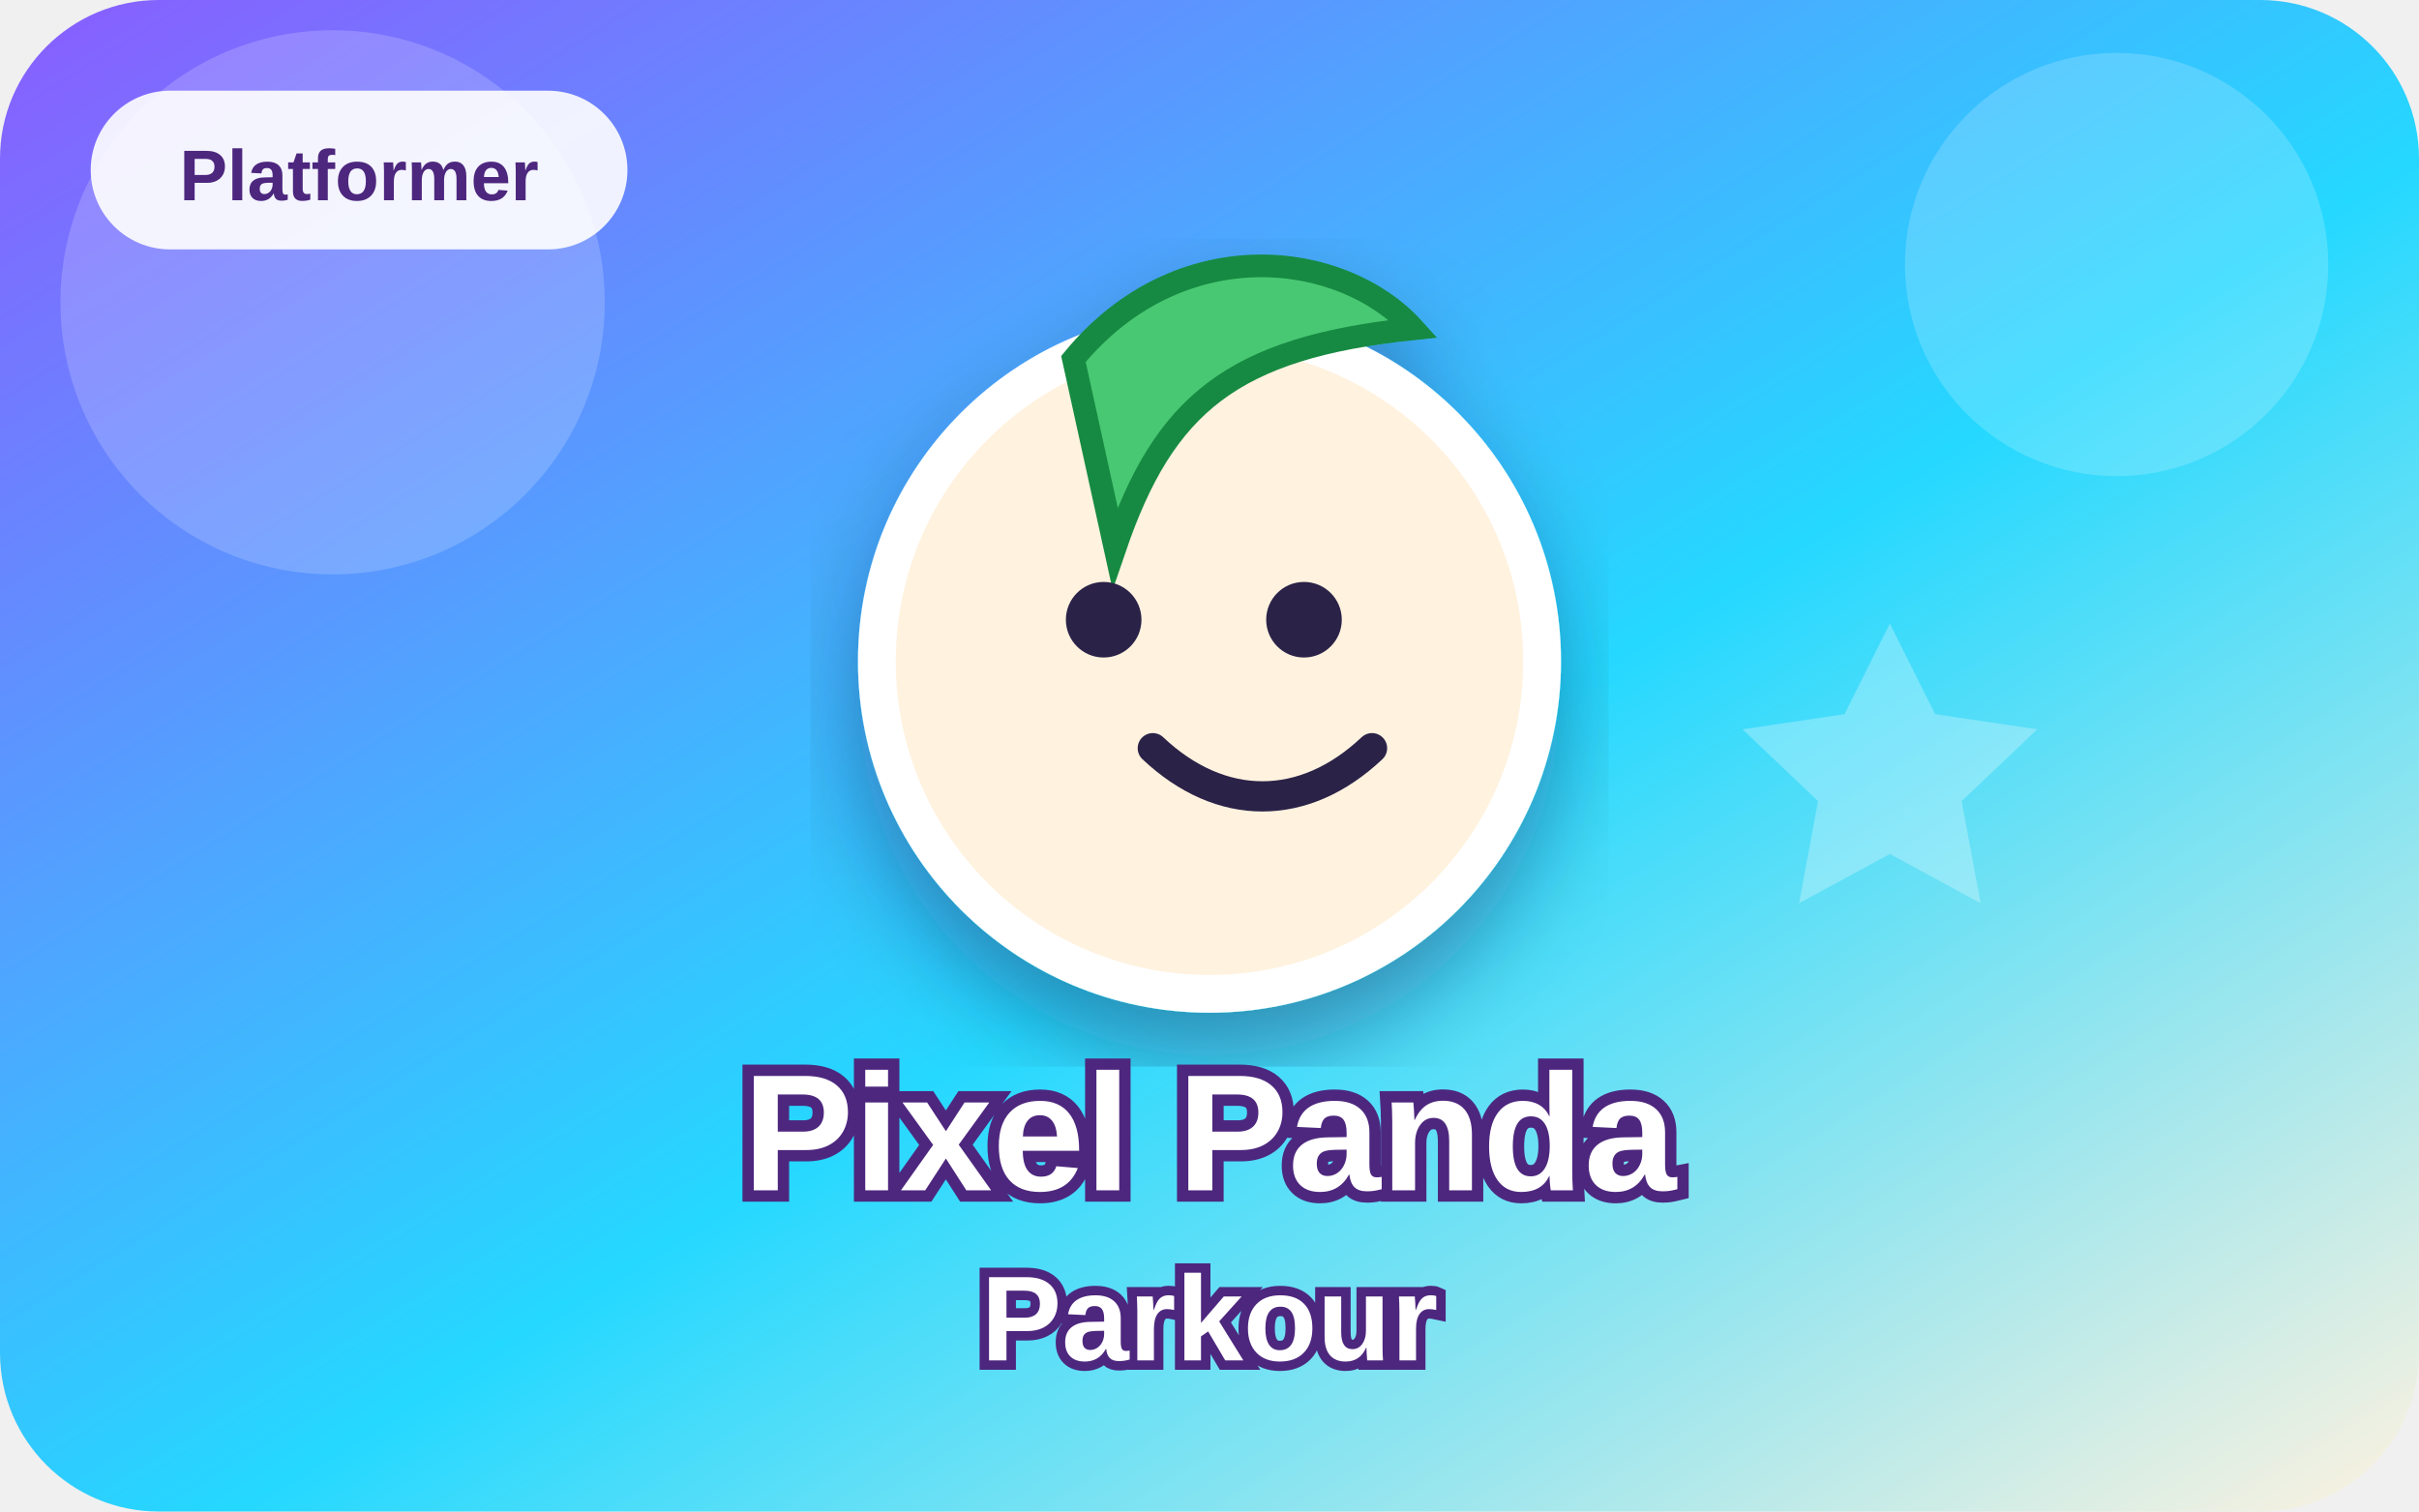
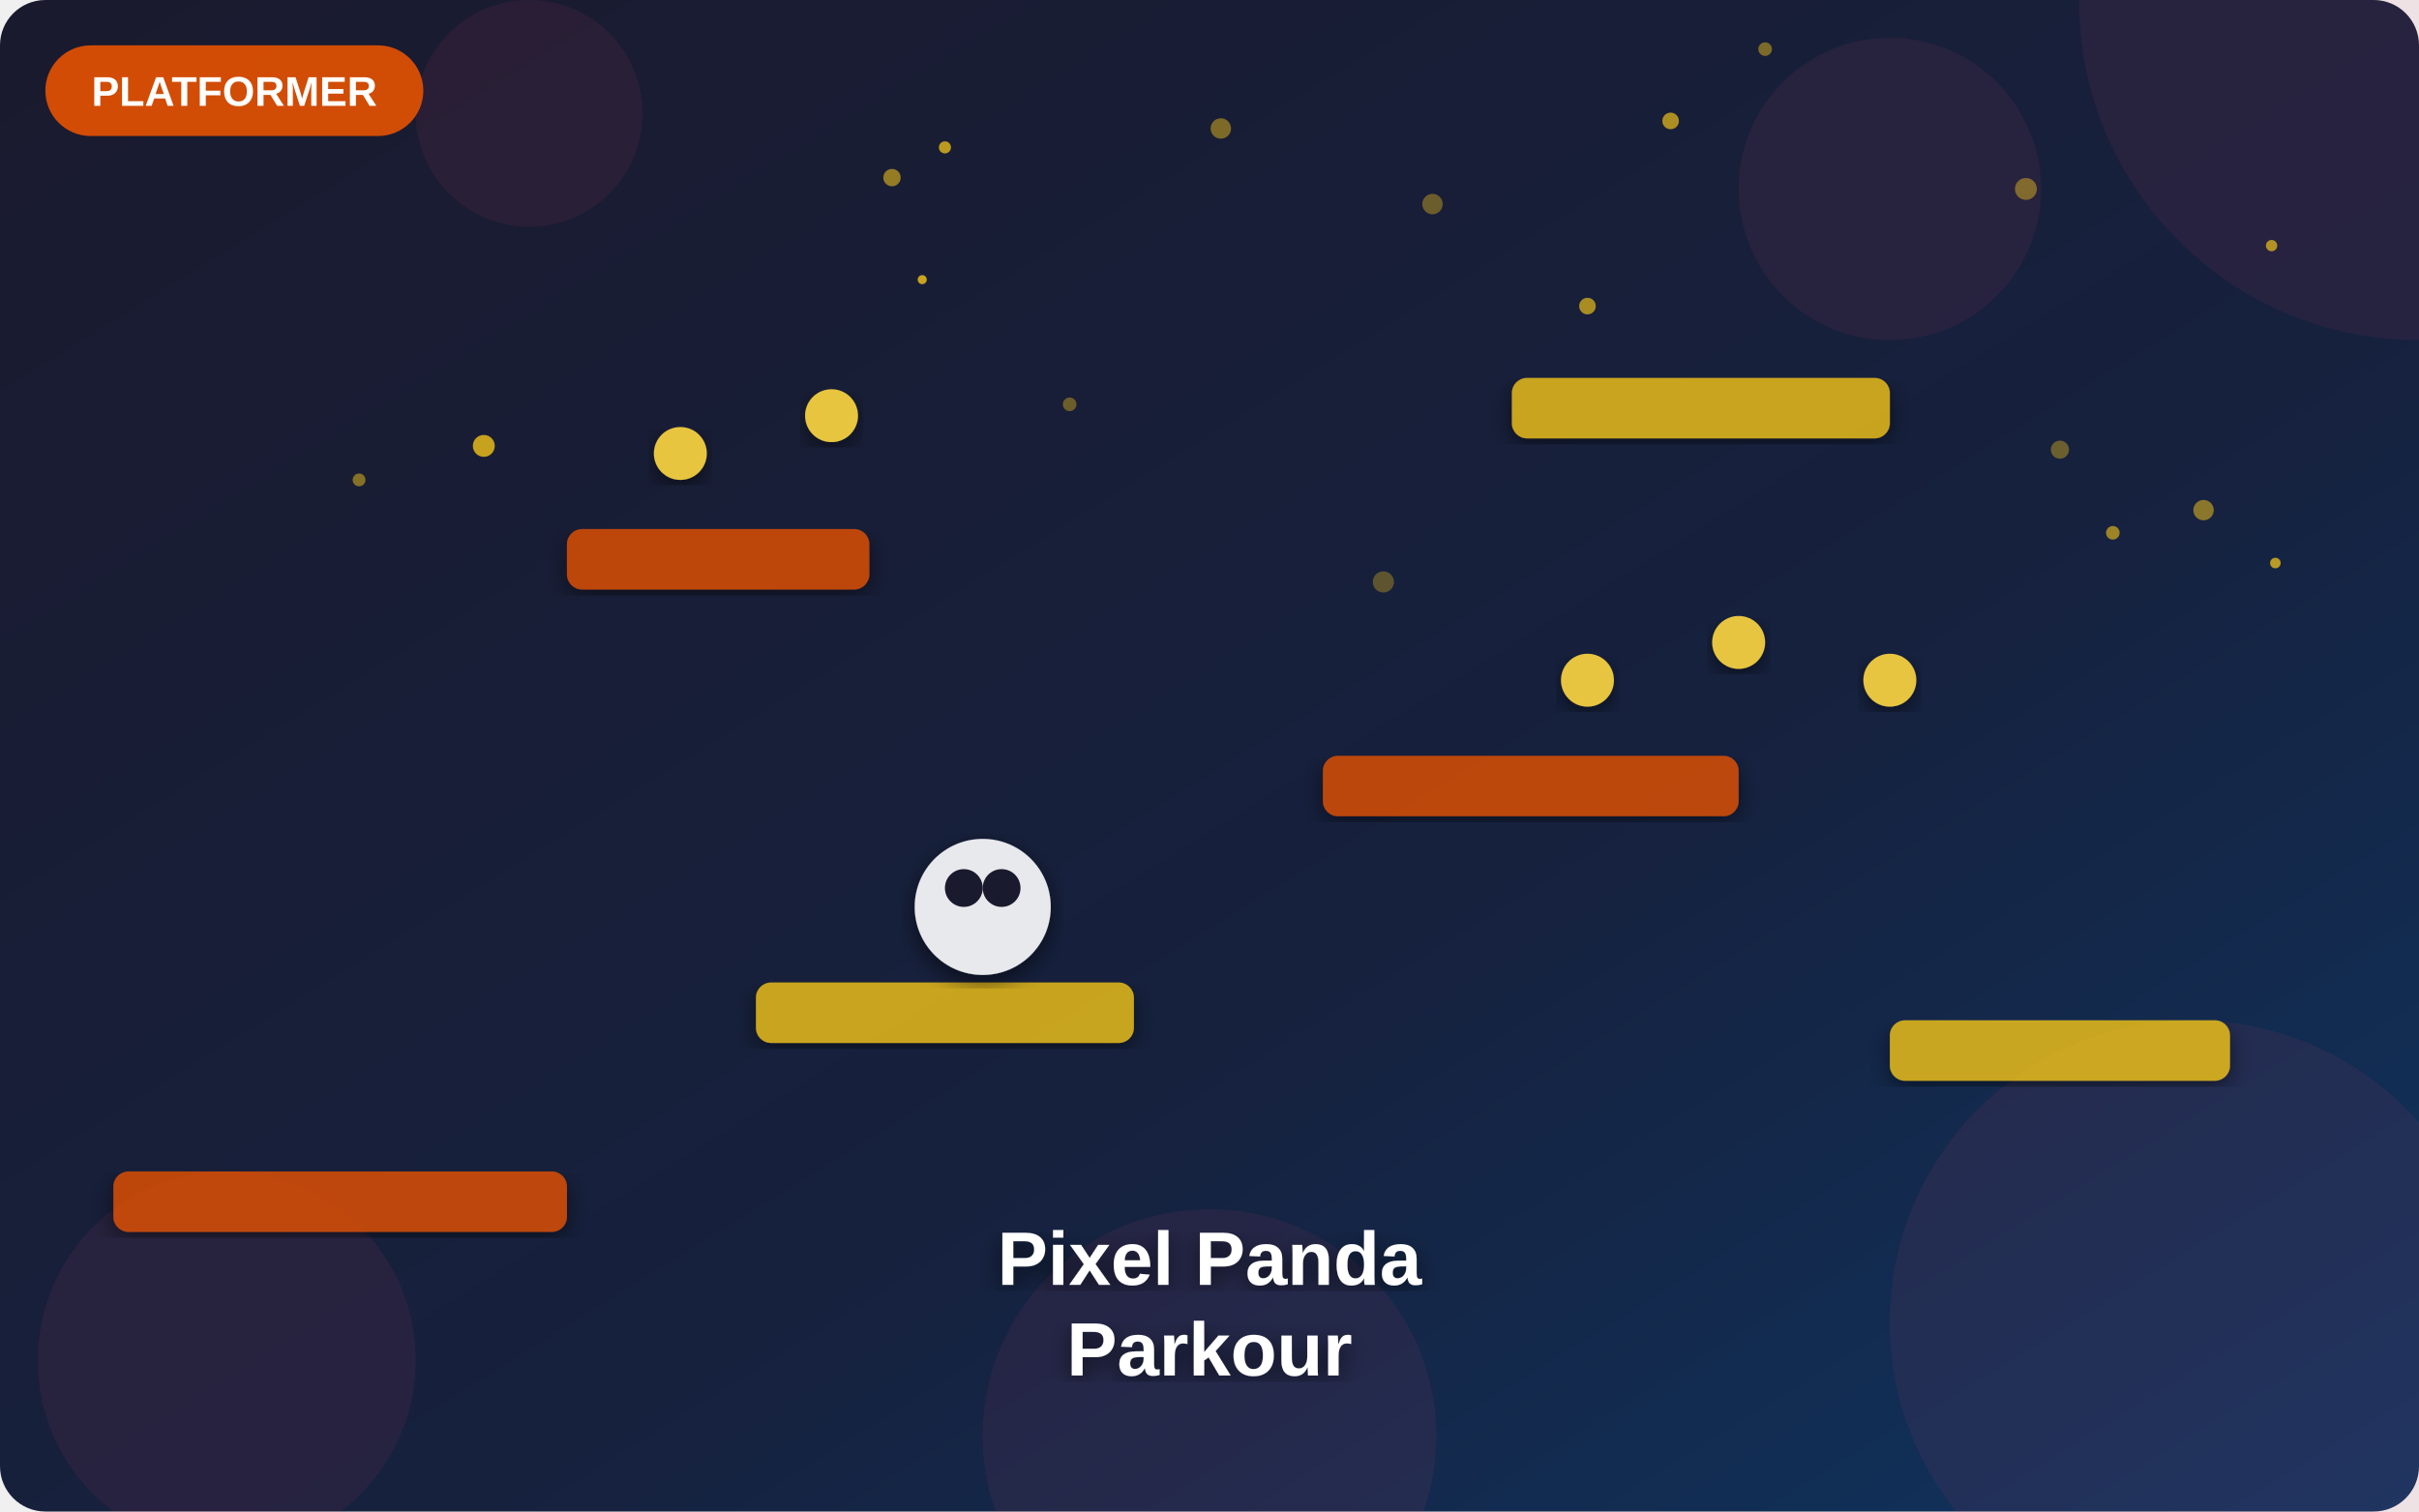
- <svg xmlns="http://www.w3.org/2000/svg" viewBox="0 0 640 400">
+ <svg xmlns="http://www.w3.org/2000/svg" width="640" height="400" viewBox="0 0 640 400">
  <defs>
-     <linearGradient id="bg" x1="0" x2="1" y1="0" y2="1">
-       <stop stop-color="#8a5cff" />
-       <stop offset=".55" stop-color="#25d8ff" />
-       <stop offset="1" stop-color="#fff2df" />
+     <linearGradient id="bgpixelpandaparkour" x1="0" y1="0" x2="1" y2="1">
+       <stop offset="0" stop-color="#1a1a2e" />
+       <stop offset=".6" stop-color="#16213e" />
+       <stop offset="1" stop-color="#0f3460" />
    </linearGradient>
-     <filter id="s">
-       <feDropShadow dx="0" dy="12" stdDeviation="12" flood-color="#24123b" flood-opacity=".35" />
+     <filter id="ds">
+       <feDropShadow dx="0" dy="2" stdDeviation="3" flood-opacity=".6" />
    </filter>
  </defs>
-   <rect width="640" height="400" rx="42" fill="url(#bg)" />
-   <circle cx="88" cy="80" r="72" fill="#fff" opacity=".18" />
-   <circle cx="560" cy="70" r="56" fill="#fff" opacity=".18" />
-   <path d="M500 165l12 24 27 4-20 19 5 27-24-13-24 13 5-27-20-19 27-4z" fill="#fff" opacity=".28" />
-   <g filter="url(#s)">
-     <circle cx="320" cy="175" r="88" fill="#fff2df" stroke="#fff" stroke-width="10" />
-     <path d="M284 95c28-34 71-29 90-8-48 5-66 20-79 58z" fill="#49c873" stroke="#178a42" stroke-width="6" />
-     <circle cx="292" cy="164" r="10" fill="#292347" />
-     <circle cx="345" cy="164" r="10" fill="#292347" />
-     <path d="M305 198c18 17 40 17 58 0" stroke="#292347" stroke-width="8" fill="none" stroke-linecap="round" />
-   </g>
-   <text x="320" y="315" text-anchor="middle" font-family="Arial Rounded MT Bold,Arial" font-weight="900" font-size="44" fill="#fff" stroke="#4d277e" stroke-width="6" paint-order="stroke">Pixel Panda</text>
-   <text x="320" y="360" text-anchor="middle" font-family="Arial Rounded MT Bold,Arial" font-weight="900" font-size="32" fill="#fff" stroke="#4d277e" stroke-width="5" paint-order="stroke">Parkour</text>
-   <rect x="24" y="24" width="142" height="42" rx="21" fill="#fff" opacity=".9" />
-   <text x="95" y="53" font-family="Arial" font-weight="800" font-size="19" fill="#4d277e" text-anchor="middle">Platformer</text>
+   <rect width="640" height="400" fill="url(#bgpixelpandaparkour)" rx="12" />
+   <circle cx="580" cy="350" r="80" fill="#e94560" opacity="0.08" />
+   <circle cx="60" cy="360" r="50" fill="#e94560" opacity="0.08" />
+   <circle cx="320" cy="380" r="60" fill="#e94560" opacity="0.08" />
+   <circle cx="500" cy="50" r="40" fill="#e94560" opacity="0.08" />
+   <circle cx="140" cy="30" r="30" fill="#e94560" opacity="0.08" />
+   <circle cx="640" cy="0" r="90" fill="#e94560" opacity="0.08" />
+   <circle cx="420" cy="81" r="2.2" fill="#f5c518" opacity="0.66" />
+   <circle cx="602" cy="149" r="1.4" fill="#f5c518" opacity="0.73" />
+   <circle cx="128" cy="118" r="2.9" fill="#f5c518" opacity="0.79" />
+   <circle cx="467" cy="13" r="1.8" fill="#f5c518" opacity="0.46" />
+   <circle cx="250" cy="39" r="1.6" fill="#f5c518" opacity="0.74" />
+   <circle cx="323" cy="34" r="2.7" fill="#f5c518" opacity="0.46" />
+   <circle cx="95" cy="127" r="1.7" fill="#f5c518" opacity="0.49" />
+   <circle cx="601" cy="65" r="1.5" fill="#f5c518" opacity="0.68" />
+   <circle cx="236" cy="47" r="2.3" fill="#f5c518" opacity="0.56" />
+   <circle cx="559" cy="141" r="1.8" fill="#f5c518" opacity="0.60" />
+   <circle cx="545" cy="119" r="2.4" fill="#f5c518" opacity="0.38" />
+   <circle cx="583" cy="135" r="2.7" fill="#f5c518" opacity="0.52" />
+   <circle cx="379" cy="54" r="2.7" fill="#f5c518" opacity="0.38" />
+   <circle cx="442" cy="32" r="2.2" fill="#f5c518" opacity="0.67" />
+   <circle cx="366" cy="154" r="2.8" fill="#f5c518" opacity="0.32" />
+   <circle cx="244" cy="74" r="1.2" fill="#f5c518" opacity="0.80" />
+   <circle cx="536" cy="50" r="2.9" fill="#f5c518" opacity="0.44" />
+   <circle cx="283" cy="107" r="1.8" fill="#f5c518" opacity="0.38" />
+   <rect x="12" y="12" width="100" height="24" rx="12" fill="#e65100" opacity="0.9" />
+   <text x="62" y="28" fill="#fff" font-size="11" font-weight="700" text-anchor="middle" font-family="Arial,sans-serif">PLATFORMER</text>
+   <rect x="30" y="310" width="120" height="16" rx="4" fill="#e65100" opacity="0.8" filter="url(#ds)" />
+   <rect x="200" y="260" width="100" height="16" rx="4" fill="#f5c518" opacity="0.8" filter="url(#ds)" />
+   <rect x="350" y="200" width="110" height="16" rx="4" fill="#e65100" opacity="0.8" filter="url(#ds)" />
+   <rect x="500" y="270" width="90" height="16" rx="4" fill="#f5c518" opacity="0.8" filter="url(#ds)" />
+   <rect x="150" y="140" width="80" height="16" rx="4" fill="#e65100" opacity="0.8" filter="url(#ds)" />
+   <rect x="400" y="100" width="100" height="16" rx="4" fill="#f5c518" opacity="0.8" filter="url(#ds)" />
+   <circle cx="260" cy="240" r="18" fill="#fff" opacity="0.9" filter="url(#ds)" />
+   <circle cx="255" cy="235" r="5" fill="#1a1a2e" />
+   <circle cx="265" cy="235" r="5" fill="#1a1a2e" />
+   <circle cx="420" cy="180" r="7" fill="#ffd740" opacity="0.9" filter="url(#ds)" />
+   <circle cx="460" cy="170" r="7" fill="#ffd740" opacity="0.9" filter="url(#ds)" />
+   <circle cx="500" cy="180" r="7" fill="#ffd740" opacity="0.9" filter="url(#ds)" />
+   <circle cx="180" cy="120" r="7" fill="#ffd740" opacity="0.9" filter="url(#ds)" />
+   <circle cx="220" cy="110" r="7" fill="#ffd740" opacity="0.9" filter="url(#ds)" />
+   <text x="320" y="340" fill="#fff" font-size="20" font-weight="800" text-anchor="middle" font-family="Arial,sans-serif" filter="url(#ds)">Pixel Panda</text>
+   <text x="320" y="364" fill="#fff" font-size="20" font-weight="800" text-anchor="middle" font-family="Arial,sans-serif" filter="url(#ds)">Parkour</text>
</svg>
